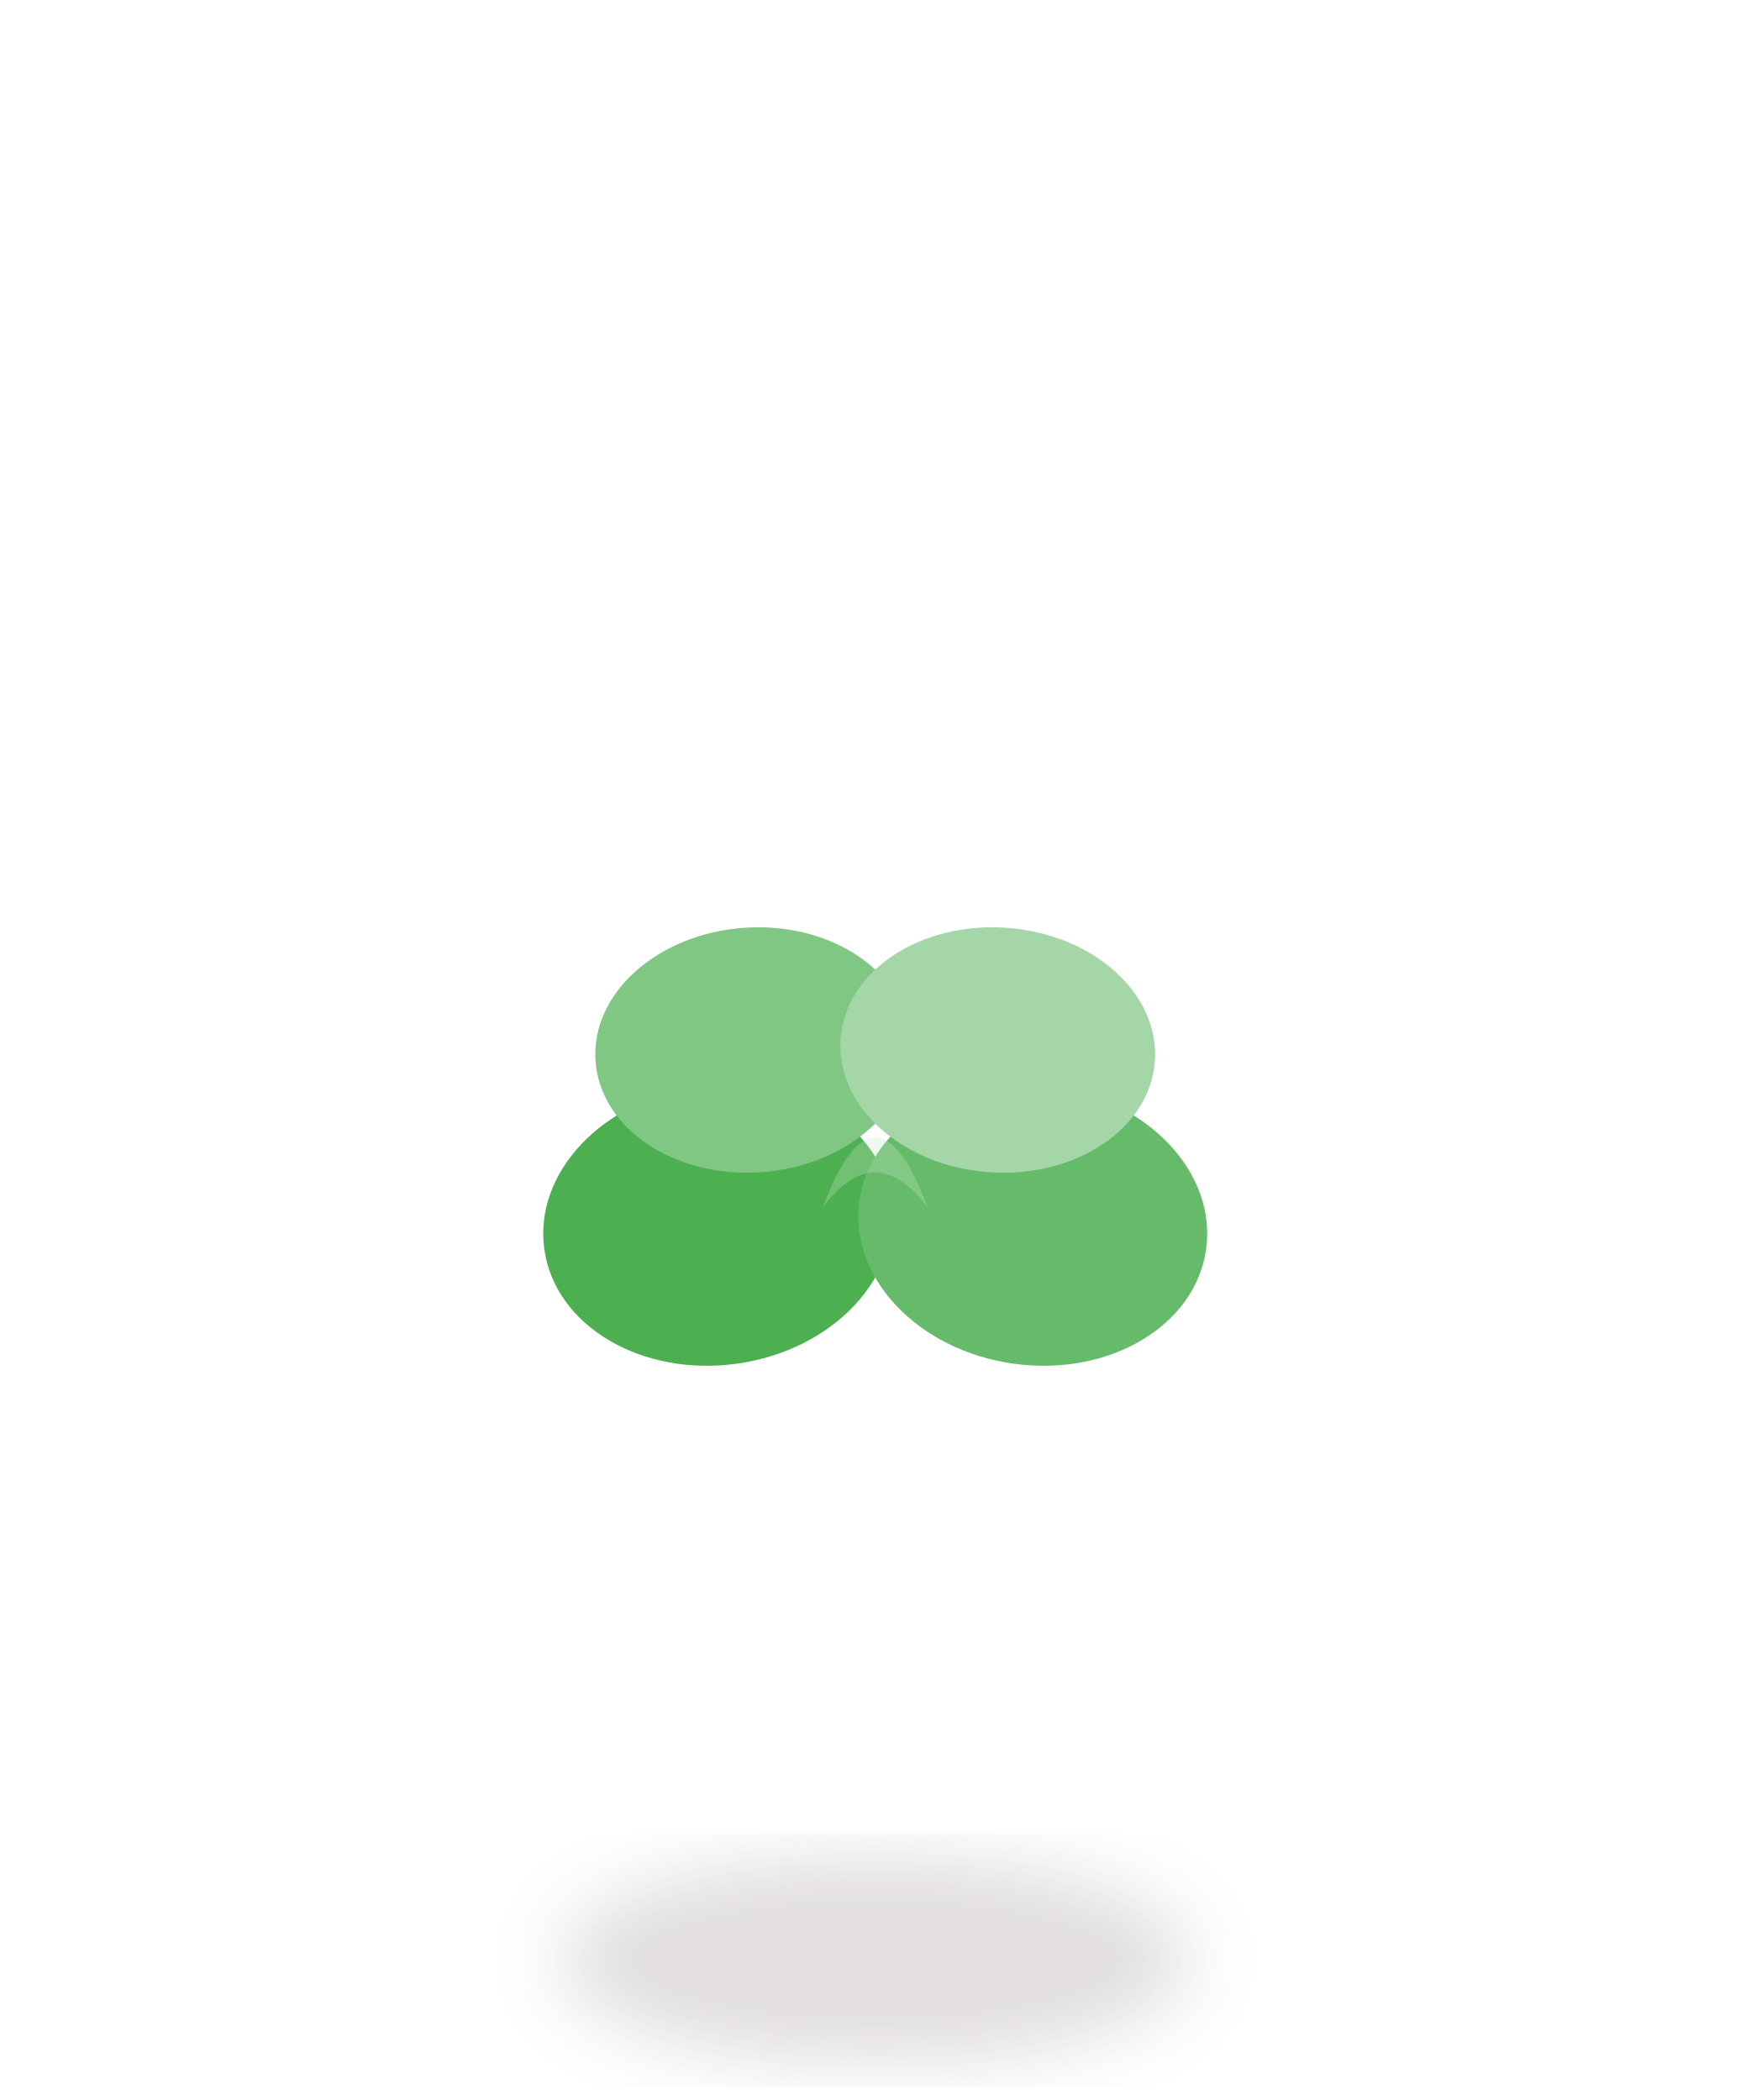
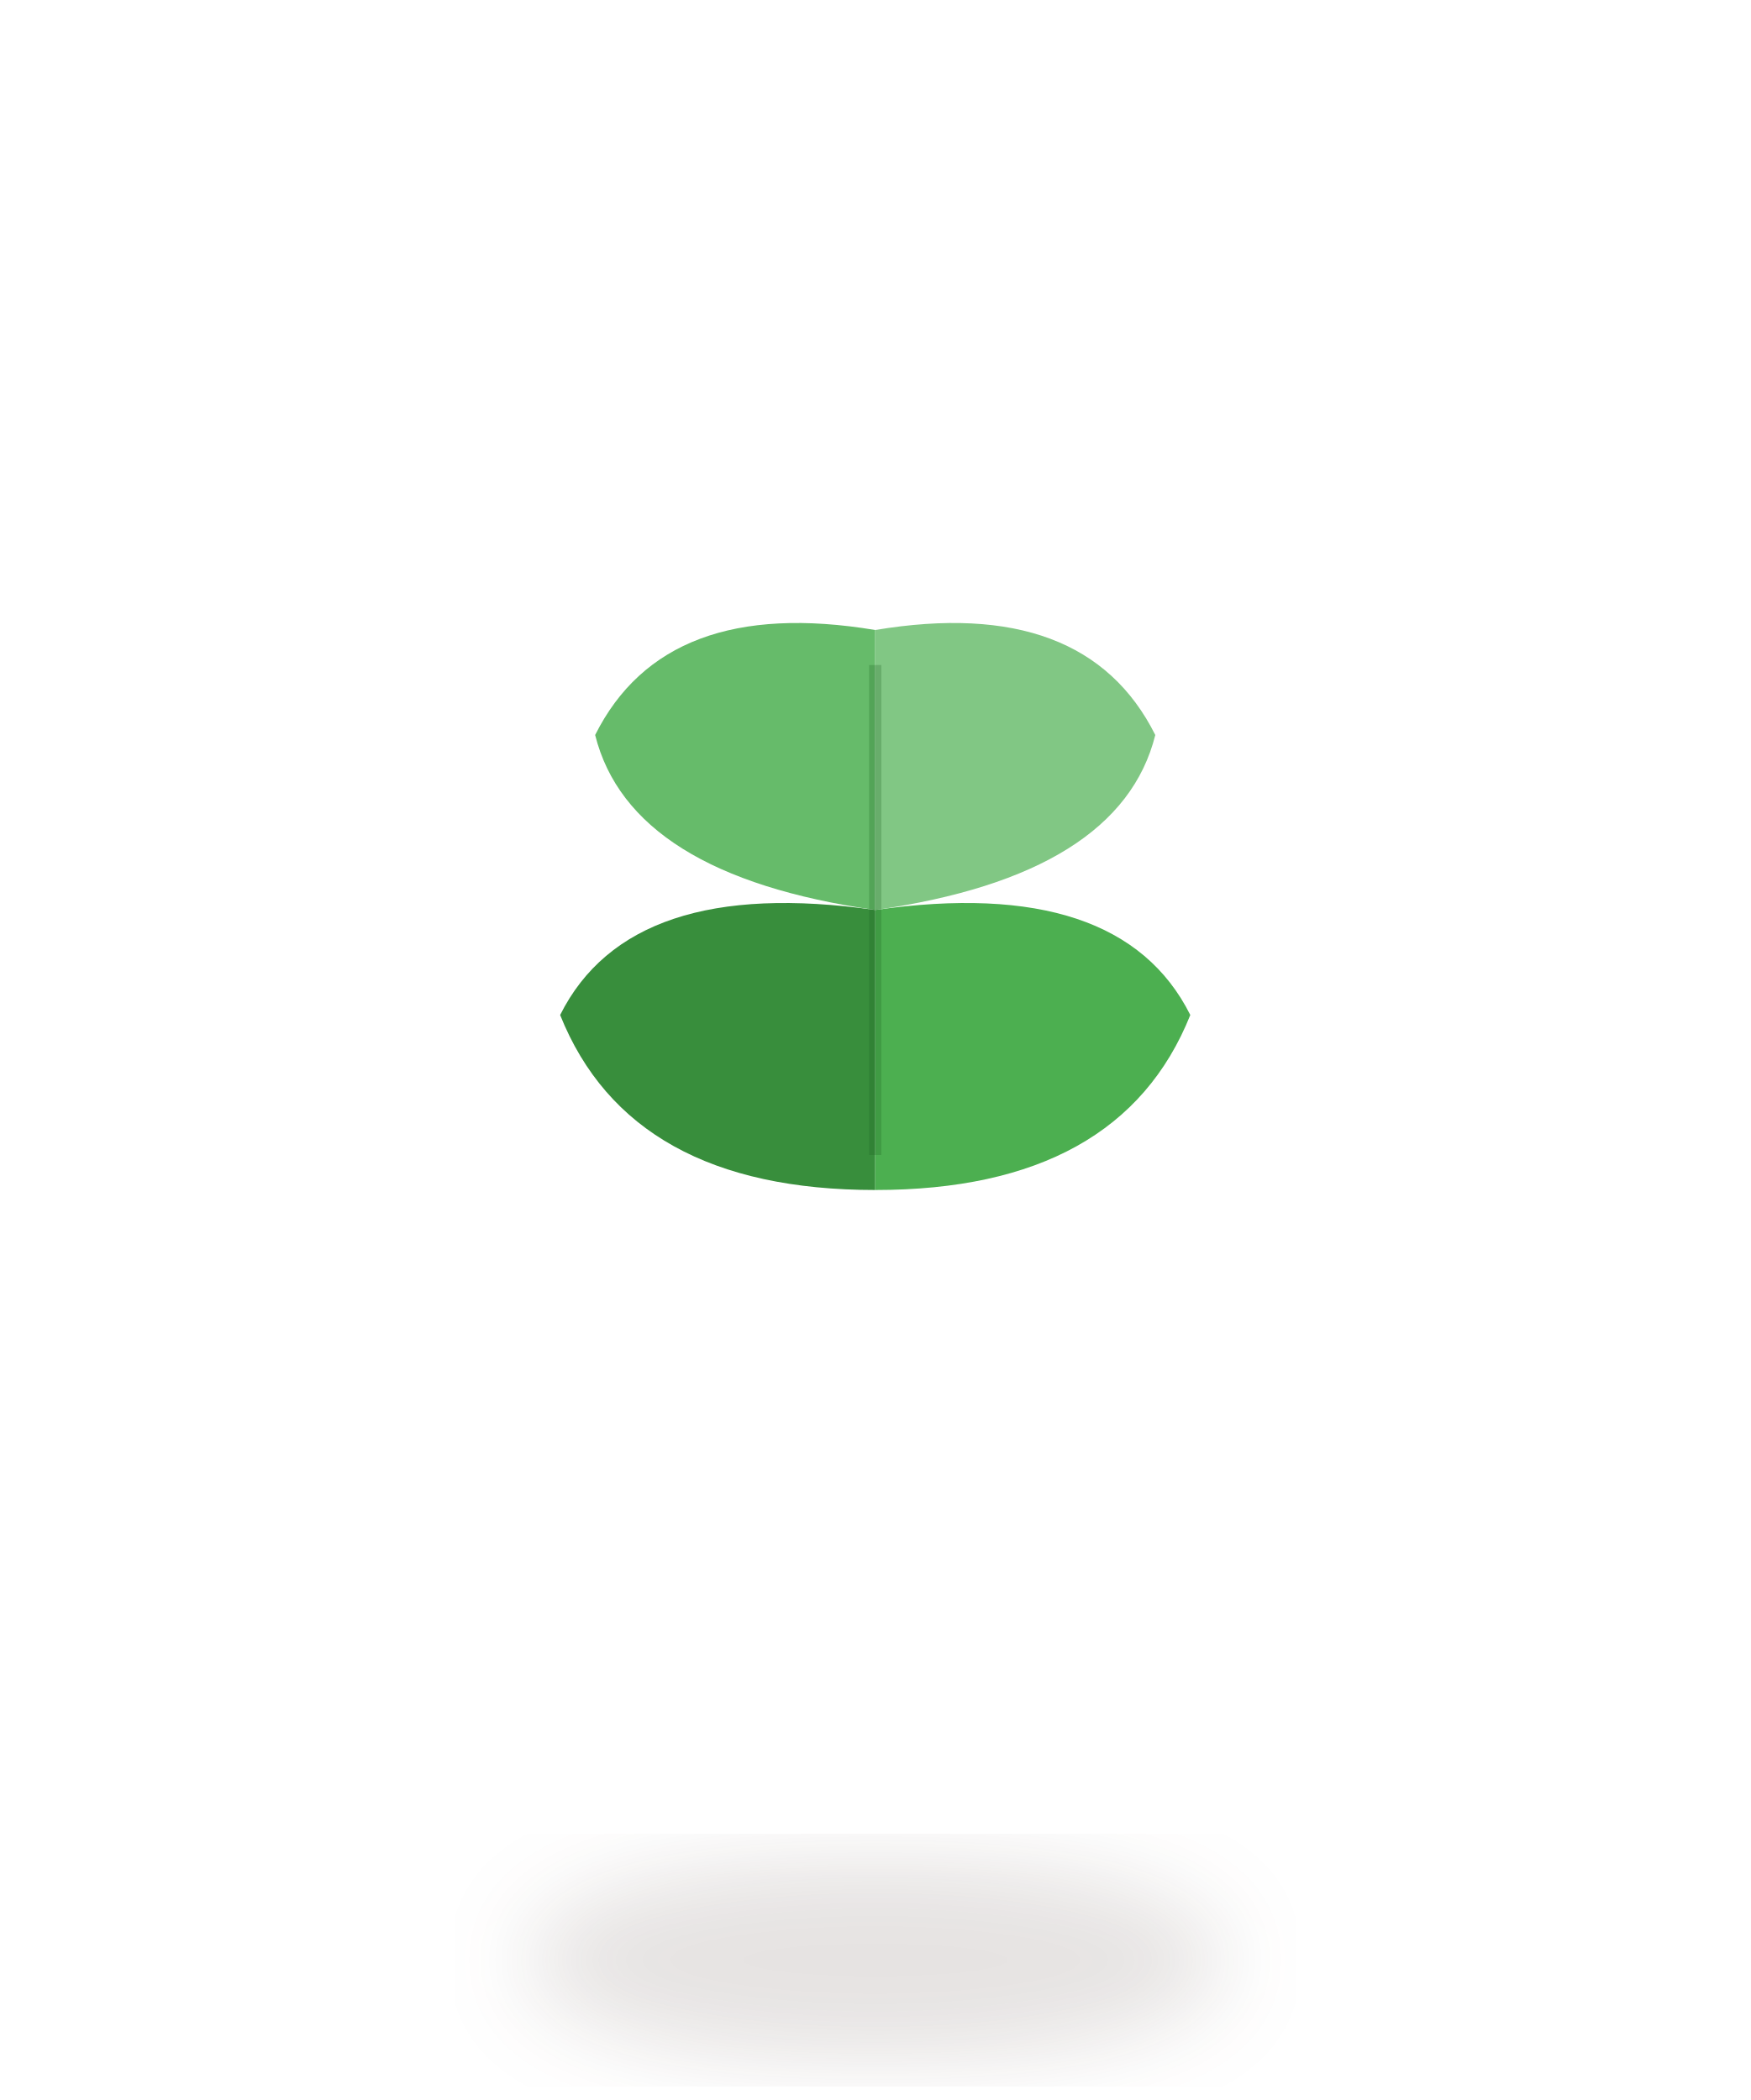
<svg xmlns="http://www.w3.org/2000/svg" viewBox="0 0 100 120">
  <defs>
-     <linearGradient id="stG" x1="0" y1="0" x2="1" y2="0">
-       <stop offset="0%" stop-color="#2E7D32" />
-       <stop offset="50%" stop-color="#4CAF50" />
-       <stop offset="100%" stop-color="#2E7D32" />
+     <linearGradient id="sG" x1="0" y1="0" x2="1" y2="0">
+       <stop offset="0%" stop-color="#1B5E20" />
+       <stop offset="50%" stop-color="#43A047" />
+       <stop offset="100%" stop-color="#1B5E20" />
    </linearGradient>
-     <filter id="sh">
-       <feGaussianBlur stdDeviation="2" />
+     <filter id="s">
+       <feGaussianBlur stdDeviation="2.5" />
    </filter>
  </defs>
-   <ellipse cx="50" cy="112" rx="18" ry="6" fill="#3E2723" opacity="0.15" filter="url(#sh)" />
-   <path d="M50 108 Q50 96 50 80" stroke="url(#stG)" stroke-width="3" fill="none" stroke-linecap="round" />
-   <g transform="translate(50, 65)">
-     <ellipse cx="-9" cy="5" rx="10" ry="8" fill="#4CAF50" transform="rotate(-8 -9 5)" />
-     <ellipse cx="9" cy="5" rx="10" ry="8" fill="#66BB6A" transform="rotate(8 9 5)" />
-     <ellipse cx="-7" cy="-5" rx="9" ry="7" fill="#81C784" transform="rotate(-4 -7 -5)" />
-     <ellipse cx="7" cy="-5" rx="9" ry="7" fill="#A5D6A7" transform="rotate(4 7 -5)" />
-     <path d="M-3 4 Q0 -4 3 4 Q0 0 -3 4Z" fill="#C8E6C9" opacity="0.3" />
+   <ellipse cx="50" cy="112" rx="20" ry="6" fill="#3E2723" opacity="0.13" filter="url(#s)" />
+   <path d="M50 108 Q50 96 50 80" stroke="url(#sG)" stroke-width="3.5" fill="none" stroke-linecap="round" />
+   <g transform="translate(50,62)">
+     <path d="M0 6 Q-14 6 -18 -4 Q-14 -12 0 -10 Q0 -2 0 6Z" fill="#388E3C" />
+     <path d="M0 6 Q14 6 18 -4 Q14 -12 0 -10 Q0 -2 0 6Z" fill="#4CAF50" />
+     <path d="M0 -10 Q-14 -12 -16 -20 Q-12 -28 0 -26 Q0 -18 0 -10Z" fill="#66BB6A" />
+     <path d="M0 -10 Q14 -12 16 -20 Q12 -28 0 -26 Q0 -18 0 -10Z" fill="#81C784" />
+     <path d="M0 4 Q0 -6 0 -24" stroke="#1B5E20" stroke-width="0.7" fill="none" opacity="0.25" />
  </g>
</svg>
